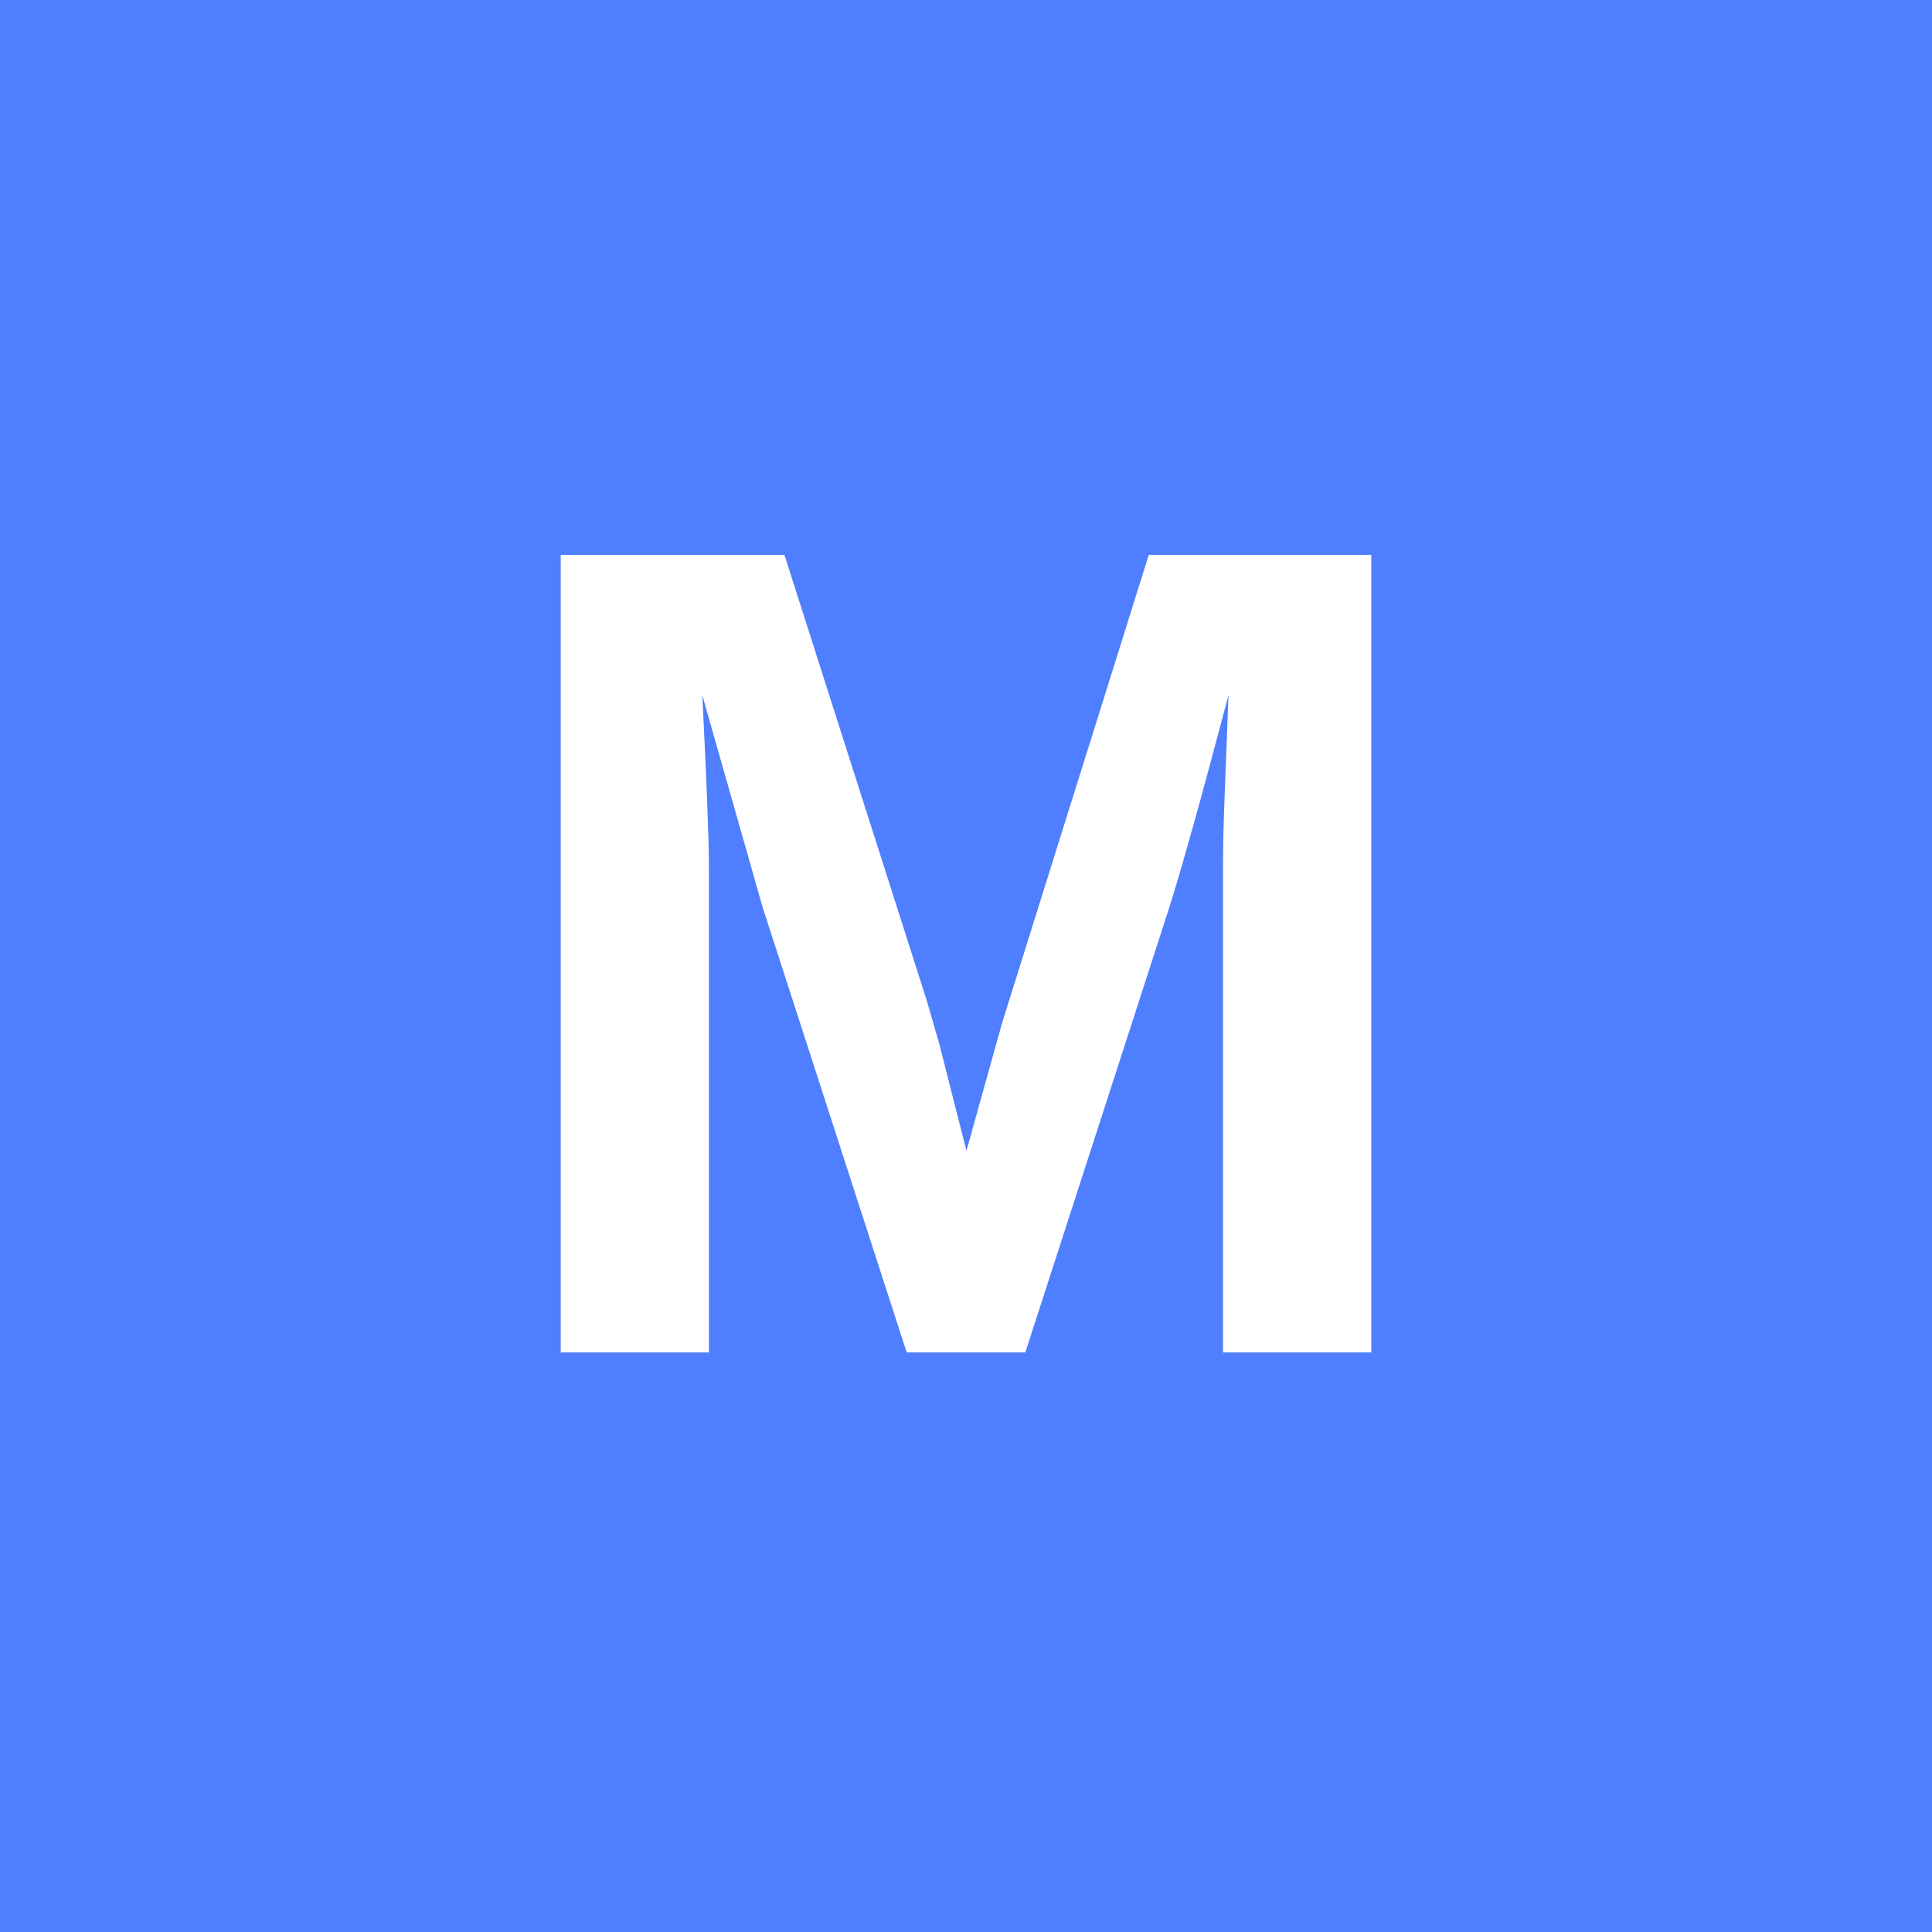
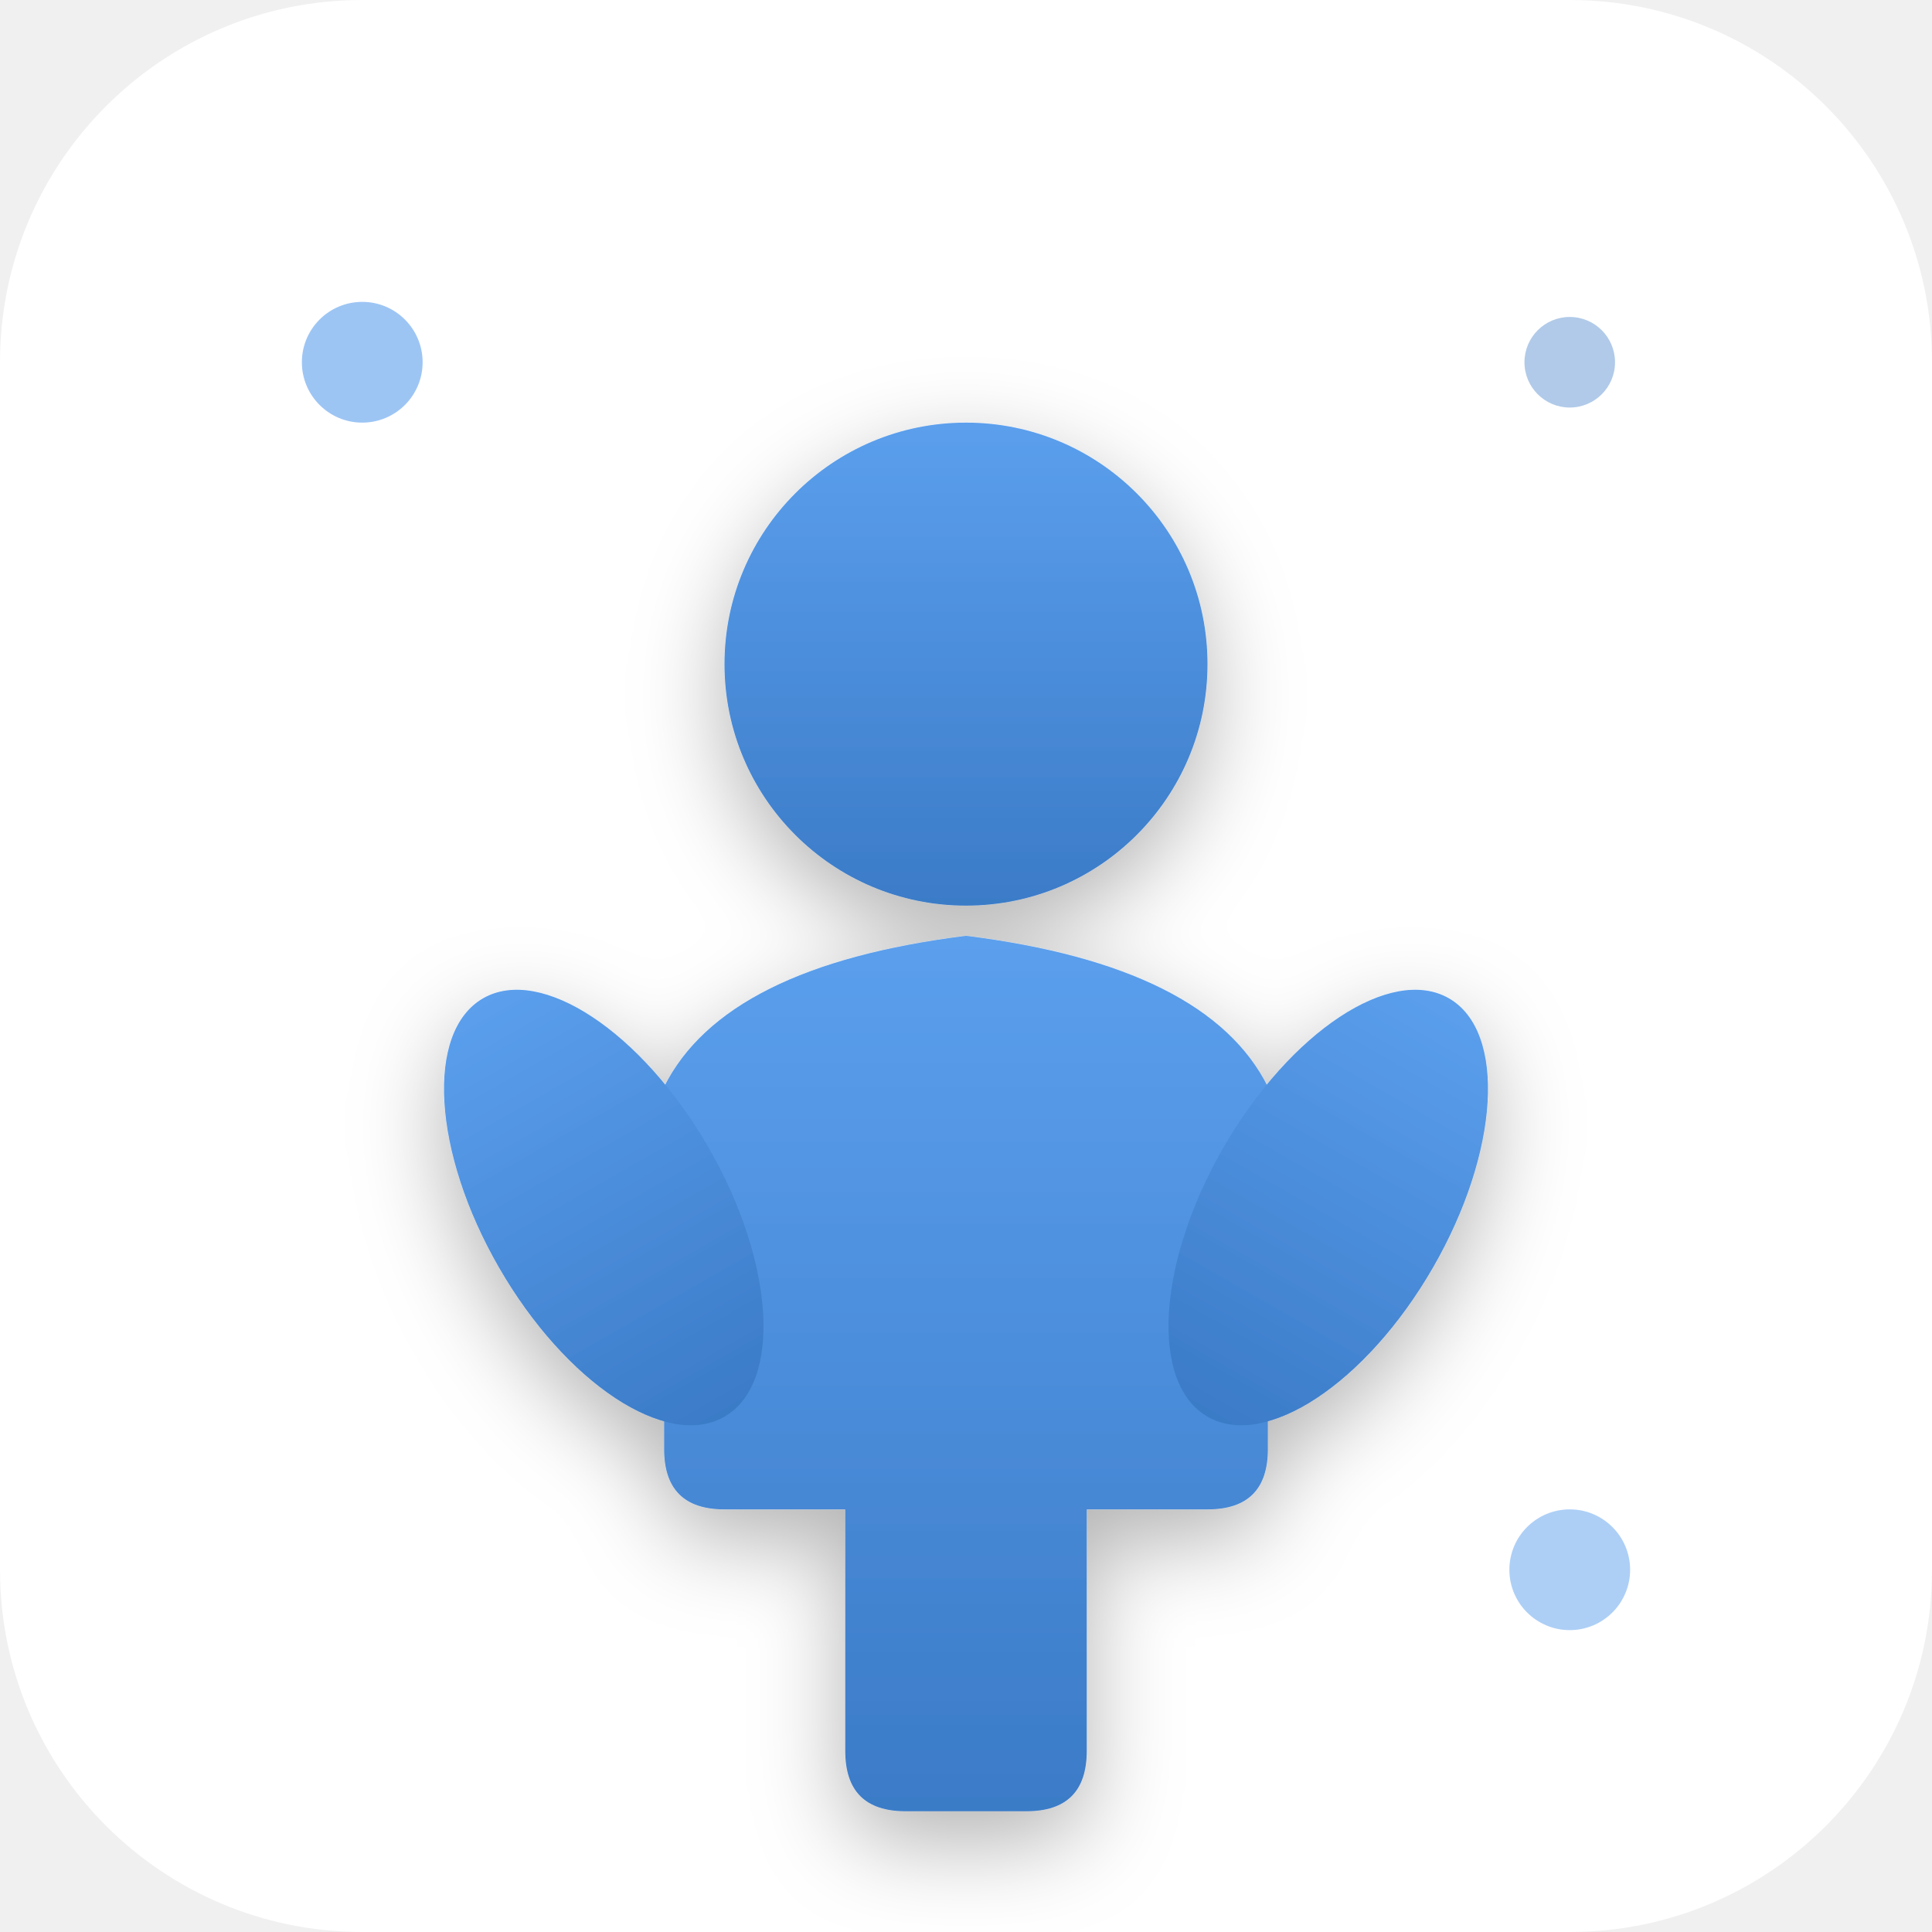
- <svg xmlns="http://www.w3.org/2000/svg" viewBox="0 0 100 100">
-   <rect width="100" height="100" fill="#4F7FFF" />
-   <text x="50" y="70" font-family="Arial" font-size="60" font-weight="bold" text-anchor="middle" fill="white">M</text>
+ <svg xmlns="http://www.w3.org/2000/svg" viewBox="0 0 128 128">
+   <rect width="128" height="128" fill="#ffffff" rx="24" />
+   <defs>
+     <linearGradient id="personGradient" x1="0%" y1="0%" x2="0%" y2="100%">
+       <stop offset="0%" style="stop-color:#5B9FED;stop-opacity:1" />
+       <stop offset="100%" style="stop-color:#3B7BC7;stop-opacity:1" />
+     </linearGradient>
+     <filter id="shadow">
+       <feDropShadow dx="0" dy="2" stdDeviation="3" flood-opacity="0.3" />
+     </filter>
+   </defs>
+   <g transform="translate(64, 64)" filter="url(#shadow)">
+     <circle cx="0" cy="-20" r="16" fill="url(#personGradient)" />
+     <path d="M -20 8               L -20 32              Q -20 36, -16 36              L -8 36              L -8 52              Q -8 56, -4 56              L 4 56              Q 8 56, 8 52              L 8 36              L 16 36              Q 20 36, 20 32              L 20 8              Q 16 0, 0 -2              Q -16 0, -20 8              Z" fill="url(#personGradient)" />
+     <ellipse cx="-24" cy="16" rx="8" ry="16" fill="url(#personGradient)" transform="rotate(-30 -24 16)" />
+     <ellipse cx="24" cy="16" rx="8" ry="16" fill="url(#personGradient)" transform="rotate(30 24 16)" />
+   </g>
+   <circle cx="24" cy="24" r="4" fill="#5B9FED" opacity="0.6" />
+   <circle cx="104" cy="24" r="3" fill="#3B7BC7" opacity="0.4" />
+   <circle cx="104" cy="104" r="4" fill="#5B9FED" opacity="0.5" />
</svg>
